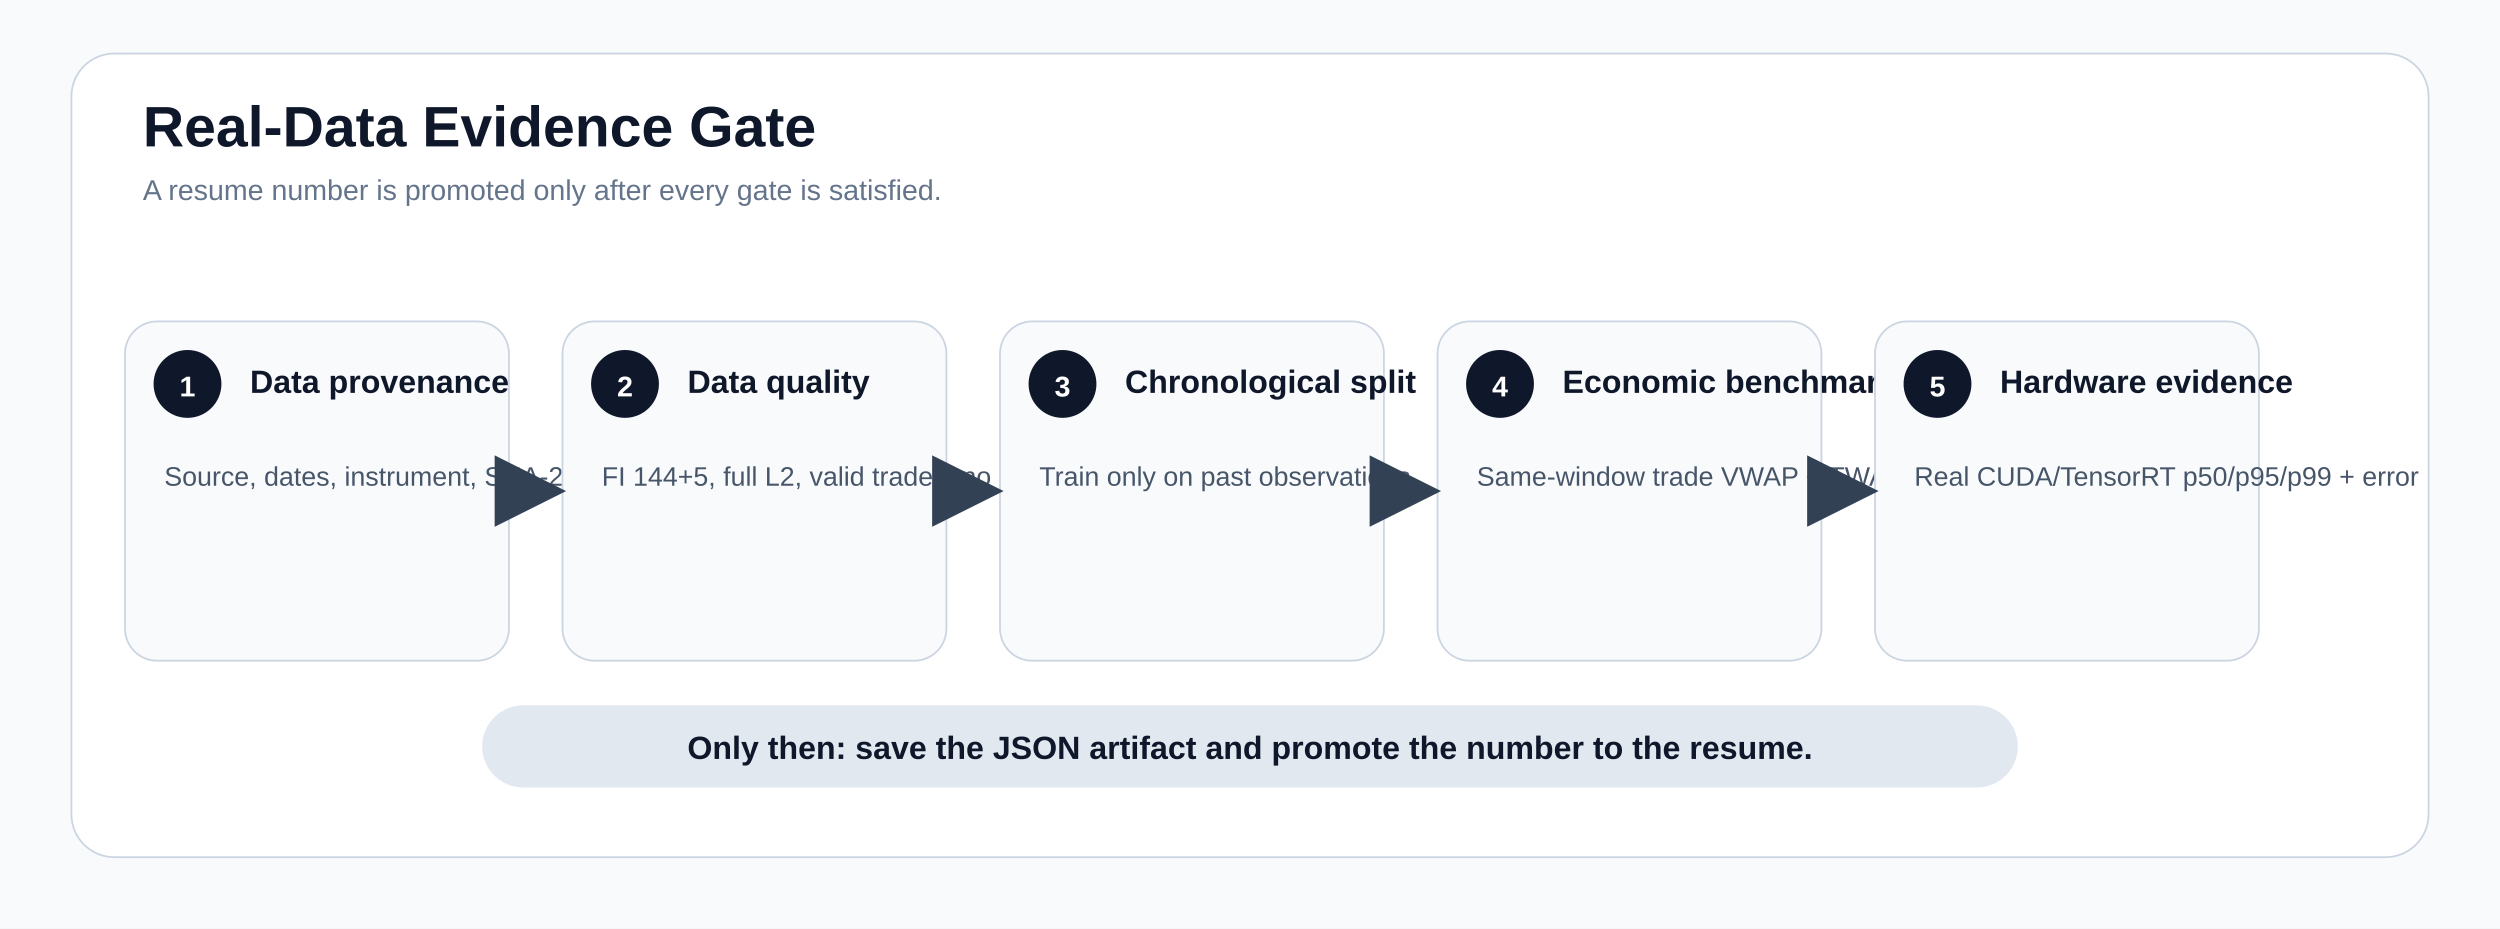
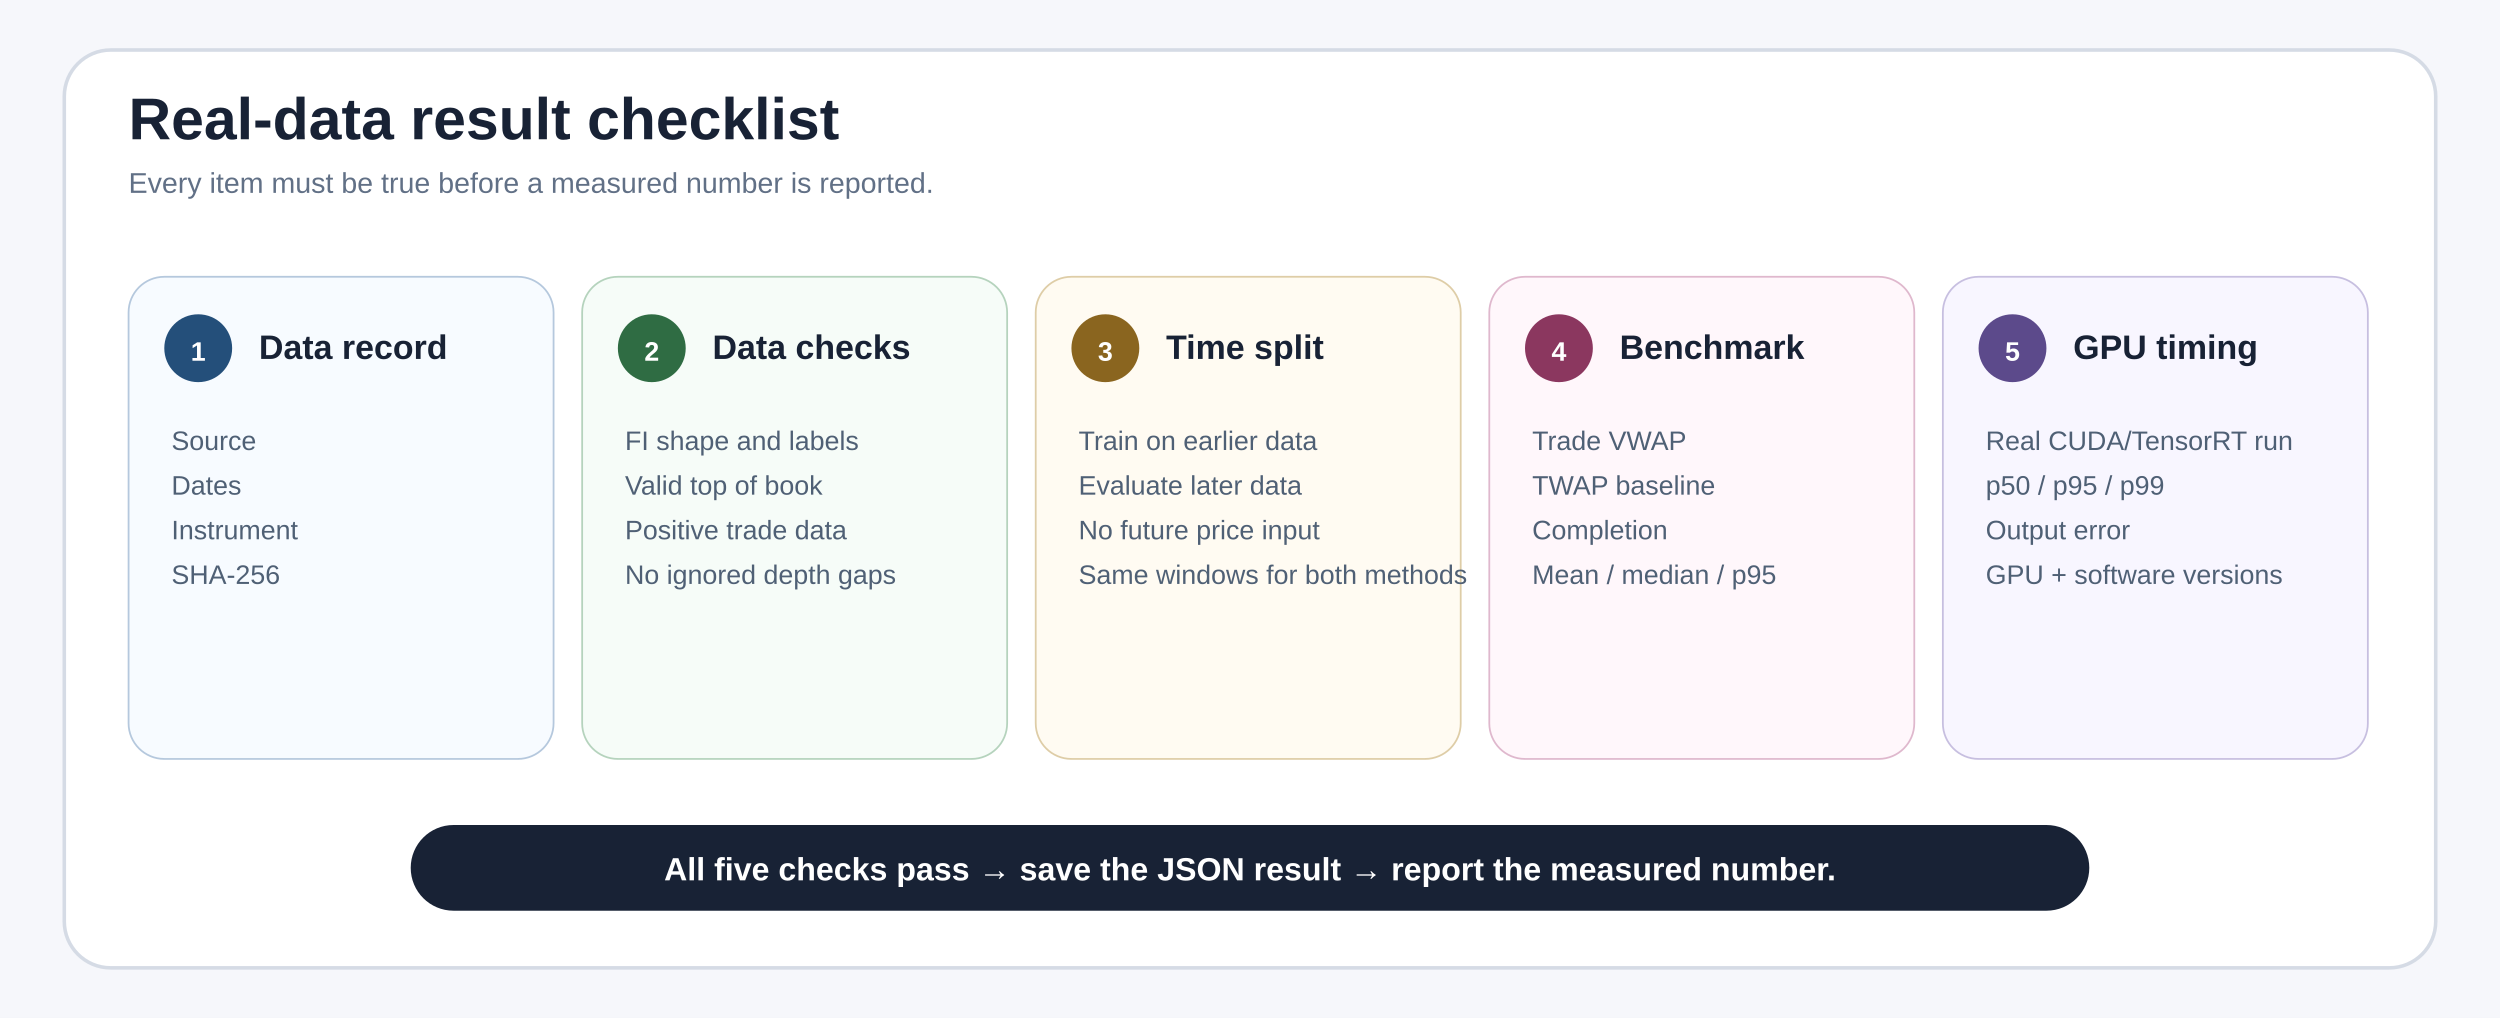
- <svg xmlns="http://www.w3.org/2000/svg" width="1400" height="520" viewBox="0 0 1400 520">
-   <defs>
-     <marker id="m" markerWidth="10" markerHeight="10" refX="8" refY="5" orient="auto">
-       <path d="M0 0 L10 5 L0 10Z" fill="#334155" />
-     </marker>
-   </defs>
-   <rect width="1400" height="520" fill="#f8fafc" />
-   <rect x="40" y="30" width="1320" height="450" rx="24" fill="white" stroke="#cbd5e1" />
-   <text x="80" y="82" font-family="Arial" font-size="32" font-weight="700" fill="#0f172a">Real-Data Evidence Gate</text>
-   <text x="80" y="112" font-family="Arial" font-size="16" fill="#64748b">A resume number is promoted only after every gate is satisfied.</text>
+ <svg xmlns="http://www.w3.org/2000/svg" width="1400" height="570" viewBox="0 0 1400 570">
+   <rect width="1400" height="570" fill="#f6f7fb" />
+   <rect x="36" y="28" width="1328" height="514" rx="26" fill="#ffffff" stroke="#d5dbe5" stroke-width="2" />
+   <text x="72" y="78" font-family="Arial, sans-serif" font-size="33" font-weight="700" fill="#182235">Real-data result checklist</text>
+   <text x="72" y="108" font-family="Arial, sans-serif" font-size="16" fill="#617086">Every item must be true before a measured number is reported.</text>
  <g>
-     <rect x="70" y="180" width="215" height="190" rx="18" fill="#f8fafc" stroke="#cbd5e1" />
-     <circle cx="105" cy="215" r="19" fill="#0f172a" />
-     <text x="105" y="222" text-anchor="middle" font-family="Arial" font-size="16" font-weight="700" fill="white">1</text>
-     <text x="140" y="220" font-family="Arial" font-size="18" font-weight="700" fill="#0f172a">Data provenance</text>
-     <text x="92" y="272" font-family="Arial" font-size="15" fill="#475569">Source, dates, instrument, SHA-256</text>
+     <rect x="72" y="155" width="238" height="270" rx="20" fill="#f7fbff" stroke="#b5c8dd" />
+     <circle cx="111" cy="195" r="19" fill="#244f7a" />
+     <text x="111" y="202" text-anchor="middle" font-family="Arial" font-size="15" font-weight="700" fill="#ffffff">1</text>
+     <text x="145" y="201" font-family="Arial" font-size="19" font-weight="700" fill="#182235">Data record</text>
+     <text x="96" y="252" font-family="Arial" font-size="15" fill="#4f6075">
+       <tspan x="96" dy="0">Source</tspan>
+       <tspan x="96" dy="25">Dates</tspan>
+       <tspan x="96" dy="25">Instrument</tspan>
+       <tspan x="96" dy="25">SHA-256</tspan>
+     </text>
  </g>
  <g>
-     <rect x="315" y="180" width="215" height="190" rx="18" fill="#f8fafc" stroke="#cbd5e1" />
-     <circle cx="350" cy="215" r="19" fill="#0f172a" />
-     <text x="350" y="222" text-anchor="middle" font-family="Arial" font-size="16" font-weight="700" fill="white">2</text>
-     <text x="385" y="220" font-family="Arial" font-size="18" font-weight="700" fill="#0f172a">Data quality</text>
-     <text x="337" y="272" font-family="Arial" font-size="15" fill="#475569">FI 144+5, full L2, valid trades, no gaps</text>
+     <rect x="326" y="155" width="238" height="270" rx="20" fill="#f6fcf8" stroke="#b5d3bd" />
+     <circle cx="365" cy="195" r="19" fill="#2f6c43" />
+     <text x="365" y="202" text-anchor="middle" font-family="Arial" font-size="15" font-weight="700" fill="#ffffff">2</text>
+     <text x="399" y="201" font-family="Arial" font-size="19" font-weight="700" fill="#182235">Data checks</text>
+     <text x="350" y="252" font-family="Arial" font-size="15" fill="#4f6075">
+       <tspan x="350" dy="0">FI shape and labels</tspan>
+       <tspan x="350" dy="25">Valid top of book</tspan>
+       <tspan x="350" dy="25">Positive trade data</tspan>
+       <tspan x="350" dy="25">No ignored depth gaps</tspan>
+     </text>
  </g>
  <g>
-     <rect x="560" y="180" width="215" height="190" rx="18" fill="#f8fafc" stroke="#cbd5e1" />
-     <circle cx="595" cy="215" r="19" fill="#0f172a" />
-     <text x="595" y="222" text-anchor="middle" font-family="Arial" font-size="16" font-weight="700" fill="white">3</text>
-     <text x="630" y="220" font-family="Arial" font-size="18" font-weight="700" fill="#0f172a">Chronological split</text>
-     <text x="582" y="272" font-family="Arial" font-size="15" fill="#475569">Train only on past observations</text>
+     <rect x="580" y="155" width="238" height="270" rx="20" fill="#fffbf2" stroke="#decda7" />
+     <circle cx="619" cy="195" r="19" fill="#8a651f" />
+     <text x="619" y="202" text-anchor="middle" font-family="Arial" font-size="15" font-weight="700" fill="#ffffff">3</text>
+     <text x="653" y="201" font-family="Arial" font-size="19" font-weight="700" fill="#182235">Time split</text>
+     <text x="604" y="252" font-family="Arial" font-size="15" fill="#4f6075">
+       <tspan x="604" dy="0">Train on earlier data</tspan>
+       <tspan x="604" dy="25">Evaluate later data</tspan>
+       <tspan x="604" dy="25">No future price input</tspan>
+       <tspan x="604" dy="25">Same windows for both methods</tspan>
+     </text>
  </g>
  <g>
-     <rect x="805" y="180" width="215" height="190" rx="18" fill="#f8fafc" stroke="#cbd5e1" />
-     <circle cx="840" cy="215" r="19" fill="#0f172a" />
-     <text x="840" y="222" text-anchor="middle" font-family="Arial" font-size="16" font-weight="700" fill="white">4</text>
-     <text x="875" y="220" font-family="Arial" font-size="18" font-weight="700" fill="#0f172a">Economic benchmark</text>
-     <text x="827" y="272" font-family="Arial" font-size="15" fill="#475569">Same-window trade VWAP + TWAP</text>
+     <rect x="834" y="155" width="238" height="270" rx="20" fill="#fff7fb" stroke="#dfb8cd" />
+     <circle cx="873" cy="195" r="19" fill="#8b375f" />
+     <text x="873" y="202" text-anchor="middle" font-family="Arial" font-size="15" font-weight="700" fill="#ffffff">4</text>
+     <text x="907" y="201" font-family="Arial" font-size="19" font-weight="700" fill="#182235">Benchmark</text>
+     <text x="858" y="252" font-family="Arial" font-size="15" fill="#4f6075">
+       <tspan x="858" dy="0">Trade VWAP</tspan>
+       <tspan x="858" dy="25">TWAP baseline</tspan>
+       <tspan x="858" dy="25">Completion</tspan>
+       <tspan x="858" dy="25">Mean / median / p95</tspan>
+     </text>
  </g>
  <g>
-     <rect x="1050" y="180" width="215" height="190" rx="18" fill="#f8fafc" stroke="#cbd5e1" />
-     <circle cx="1085" cy="215" r="19" fill="#0f172a" />
-     <text x="1085" y="222" text-anchor="middle" font-family="Arial" font-size="16" font-weight="700" fill="white">5</text>
-     <text x="1120" y="220" font-family="Arial" font-size="18" font-weight="700" fill="#0f172a">Hardware evidence</text>
-     <text x="1072" y="272" font-family="Arial" font-size="15" fill="#475569">Real CUDA/TensorRT p50/p95/p99 + error</text>
+     <rect x="1088" y="155" width="238" height="270" rx="20" fill="#f8f6ff" stroke="#c7bfe0" />
+     <circle cx="1127" cy="195" r="19" fill="#5c4a8b" />
+     <text x="1127" y="202" text-anchor="middle" font-family="Arial" font-size="15" font-weight="700" fill="#ffffff">5</text>
+     <text x="1161" y="201" font-family="Arial" font-size="19" font-weight="700" fill="#182235">GPU timing</text>
+     <text x="1112" y="252" font-family="Arial" font-size="15" fill="#4f6075">
+       <tspan x="1112" dy="0">Real CUDA/TensorRT run</tspan>
+       <tspan x="1112" dy="25">p50 / p95 / p99</tspan>
+       <tspan x="1112" dy="25">Output error</tspan>
+       <tspan x="1112" dy="25">GPU + software versions</tspan>
+     </text>
  </g>
-   <line x1="285" y1="275" x2="309" y2="275" stroke="#334155" stroke-width="4" marker-end="url(#m)" />
-   <line x1="530" y1="275" x2="554" y2="275" stroke="#334155" stroke-width="4" marker-end="url(#m)" />
-   <line x1="775" y1="275" x2="799" y2="275" stroke="#334155" stroke-width="4" marker-end="url(#m)" />
-   <line x1="1020" y1="275" x2="1044" y2="275" stroke="#334155" stroke-width="4" marker-end="url(#m)" />
-   <rect x="270" y="395" width="860" height="46" rx="23" fill="#e2e8f0" />
-   <text x="700" y="425" text-anchor="middle" font-family="Arial" font-size="18" font-weight="700" fill="#0f172a">Only then: save the JSON artifact and promote the number to the resume.</text>
+   <rect x="230" y="462" width="940" height="48" rx="24" fill="#182235" />
+   <text x="700" y="493" text-anchor="middle" font-family="Arial, sans-serif" font-size="18" font-weight="700" fill="#ffffff">All five checks pass → save the JSON result → report the measured number.</text>
</svg>
